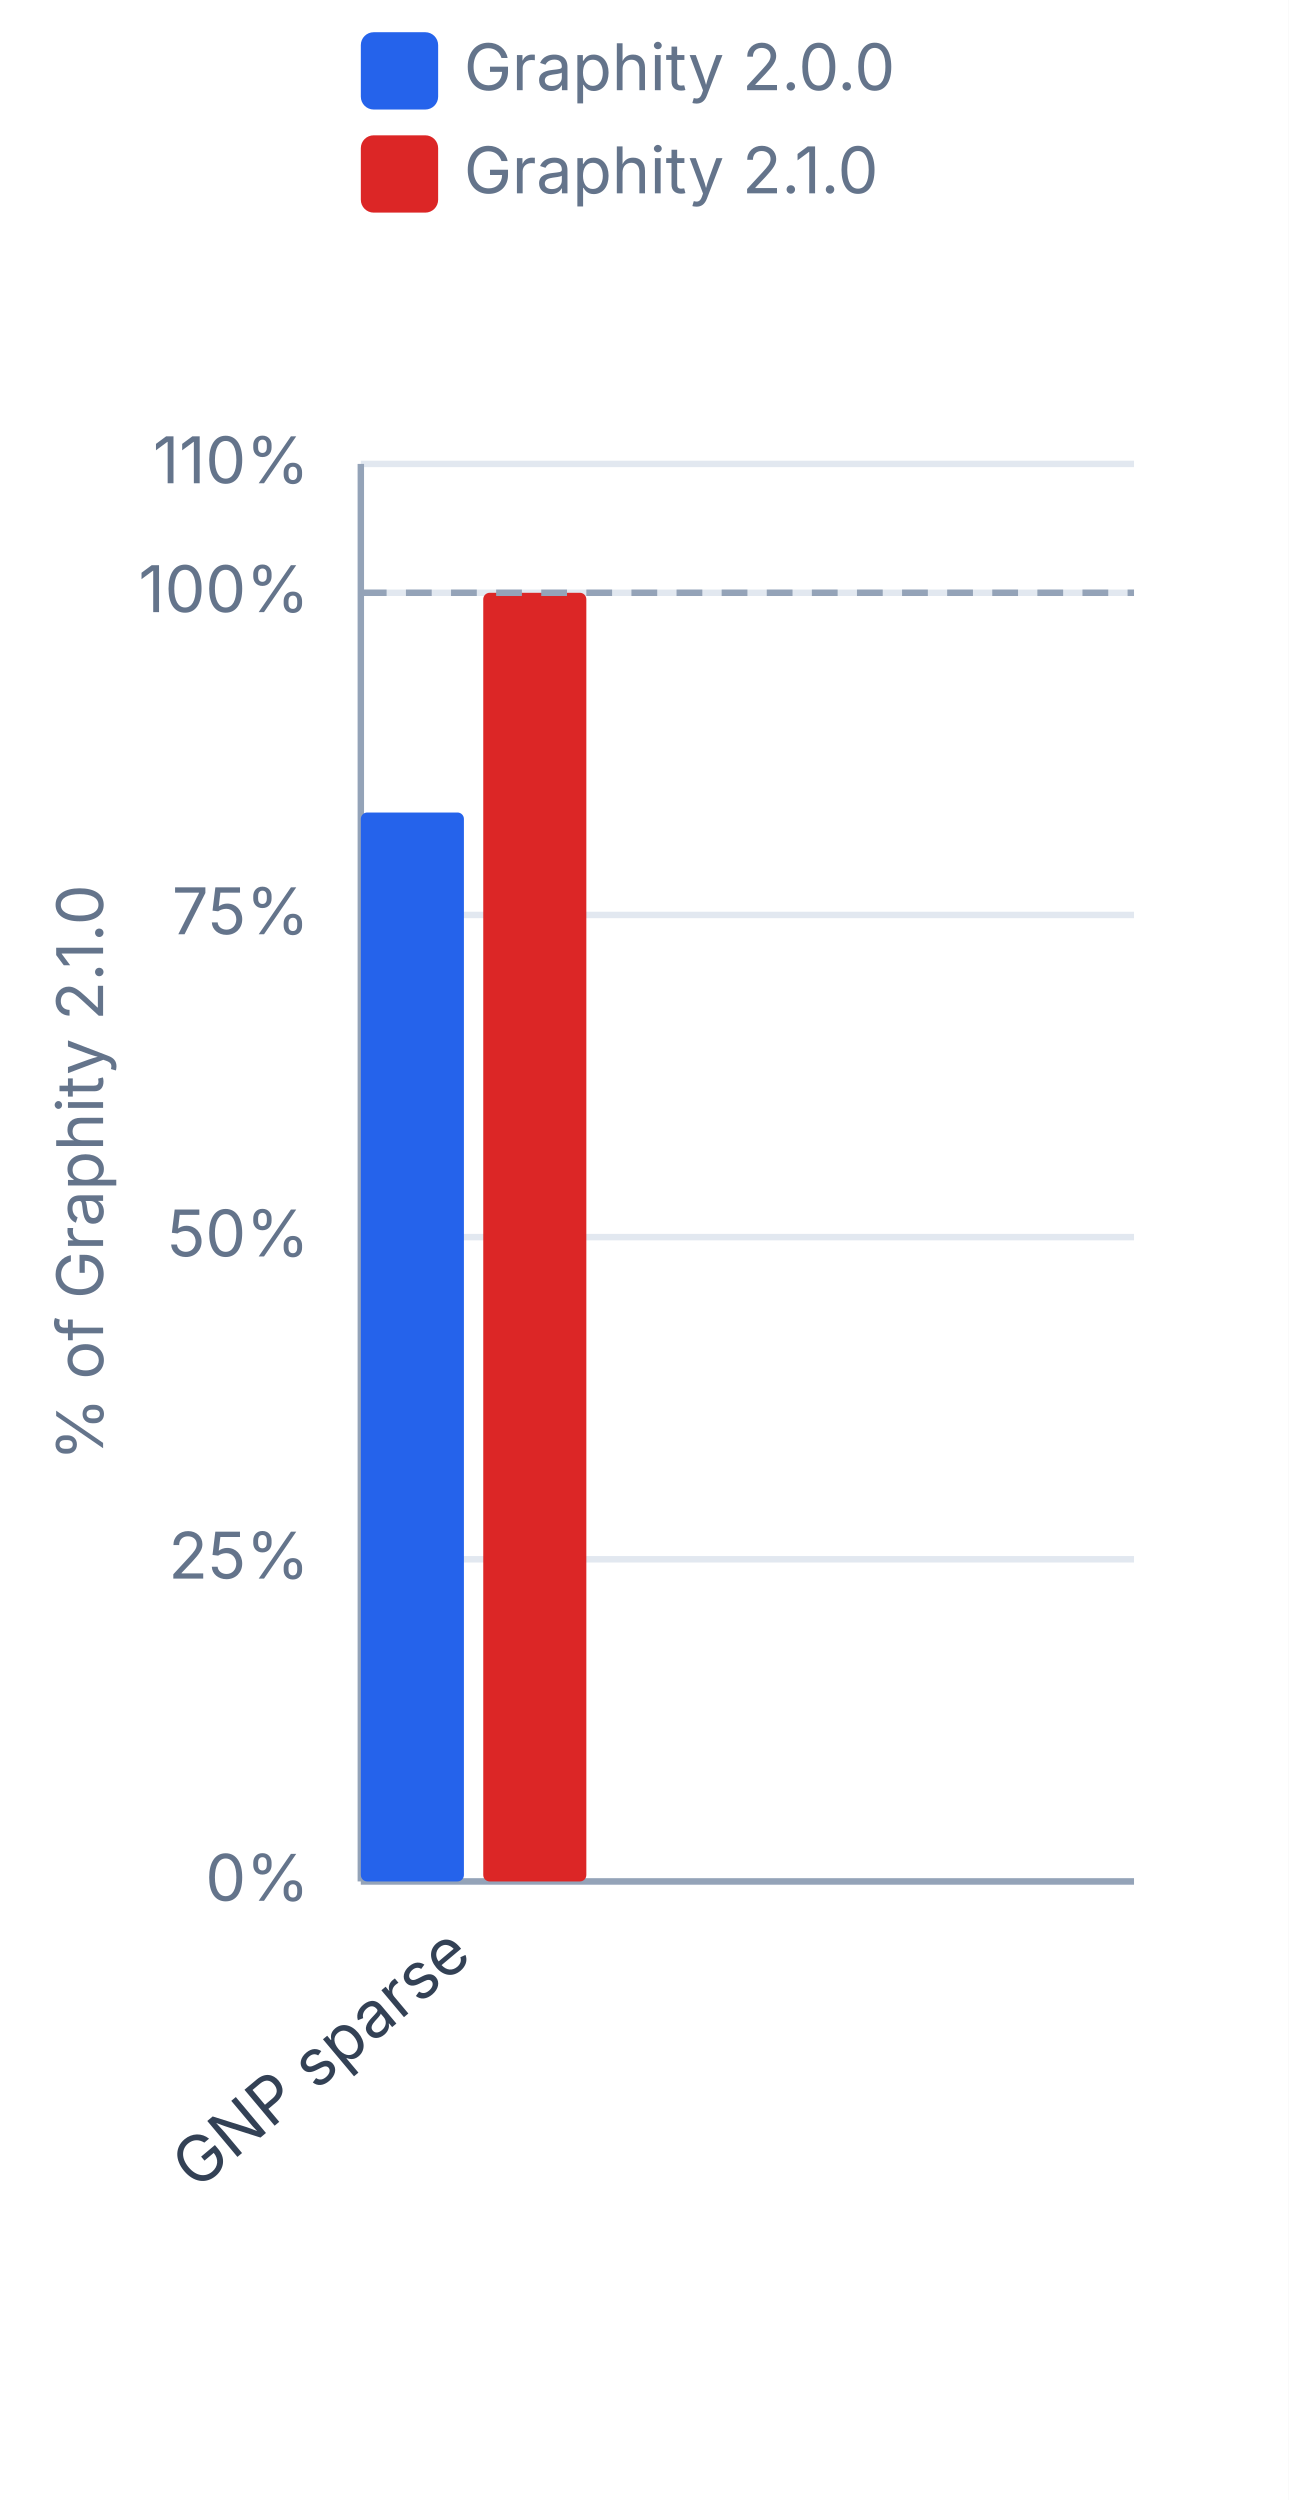
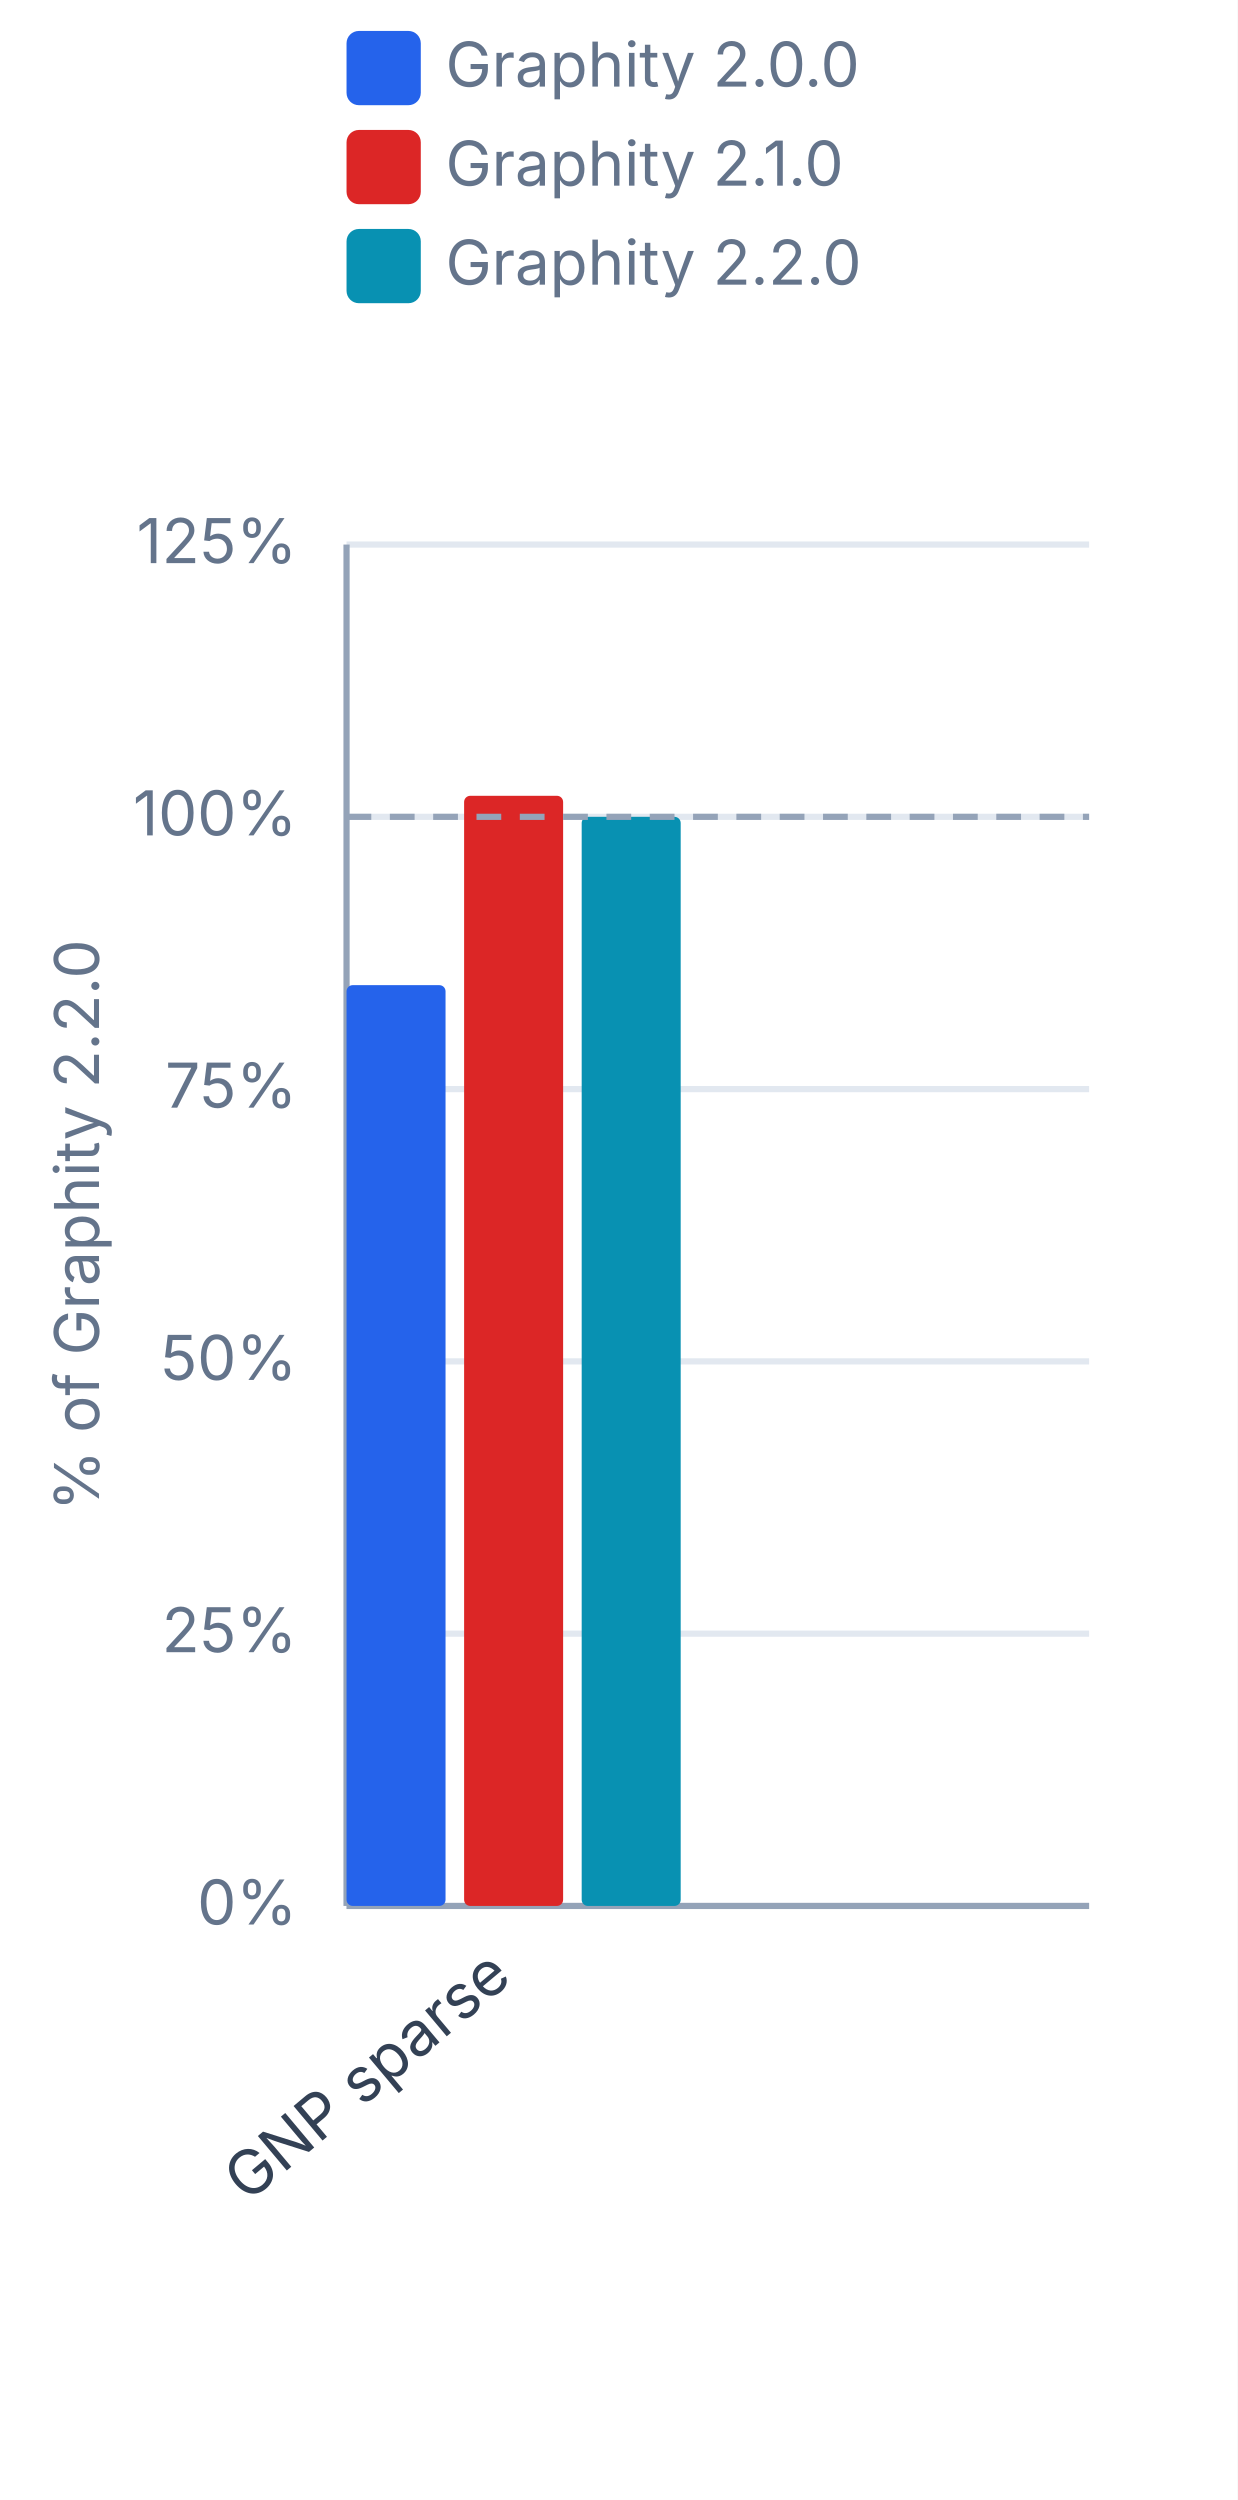
- <svg xmlns="http://www.w3.org/2000/svg" width="200" height="388" viewBox="0 0 200 388" role="img">
+ <svg xmlns="http://www.w3.org/2000/svg" width="200" height="404" viewBox="0 0 200 404" role="img">
  <style>text{font-family:ui-sans-serif,system-ui,-apple-system,Segoe UI,sans-serif;font-size:11px;fill:#334155}.axis{stroke:#94a3b8;stroke-width:1;fill:none}.grid{stroke:#e2e8f0;stroke-width:1}.ylabel{fill:#64748b;font-size:10px}.tick{fill:#64748b;font-size:10px}.xlabel{font-size:10px}</style>
-   <rect x="0" y="0" width="200" height="388" fill="#ffffff" />
+   <rect x="0" y="0" width="200" height="404" fill="#ffffff" />
  <rect x="56" y="5" width="12" height="12" rx="2" fill="#2563eb" />
  <text x="72" y="14" class="tick">Graphity 2.0.0</text>
  <rect x="56" y="21" width="12" height="12" rx="2" fill="#dc2626" />
  <text x="72" y="30" class="tick">Graphity 2.1.0</text>
-   <line class="grid" x1="56" y1="292.0" x2="176" y2="292.0" />
-   <text class="tick" x="48" y="295.0" text-anchor="end">0%</text>
-   <line class="grid" x1="56" y1="242.0" x2="176" y2="242.0" />
-   <text class="tick" x="48" y="245.0" text-anchor="end">25%</text>
-   <line class="grid" x1="56" y1="192.0" x2="176" y2="192.0" />
-   <text class="tick" x="48" y="195.0" text-anchor="end">50%</text>
-   <line class="grid" x1="56" y1="142.0" x2="176" y2="142.0" />
-   <text class="tick" x="48" y="145.0" text-anchor="end">75%</text>
-   <line class="grid" x1="56" y1="92.0" x2="176" y2="92.0" />
-   <text class="tick" x="48" y="95.0" text-anchor="end">100%</text>
-   <line class="grid" x1="56" y1="72.0" x2="176" y2="72.0" />
-   <text class="tick" x="48" y="75.0" text-anchor="end">110%</text>
-   <line class="axis" x1="56" y1="72" x2="56" y2="292" />
-   <line class="axis" x1="56" y1="292" x2="176" y2="292" />
-   <text class="ylabel" x="16" y="182.0" text-anchor="middle" transform="rotate(-90 16 182.0)">% of Graphity 2.1.0</text>
-   <text class="xlabel" x="73.5" y="304.0" text-anchor="end" transform="rotate(-40 73.5 304.0)">GNP sparse</text>
-   <rect x="56.0" y="126.1" width="16" height="165.9" fill="#2563eb" rx="1" />
-   <rect x="75.0" y="92.0" width="16" height="200.0" fill="#dc2626" rx="1" />
-   <line x1="56" y1="92.0" x2="176" y2="92.0" stroke="#94a3b8" stroke-width="1" stroke-dasharray="4 3" />
+   <rect x="56" y="37" width="12" height="12" rx="2" fill="#0891b2" />
+   <text x="72" y="46" class="tick">Graphity 2.2.0</text>
+   <line class="grid" x1="56" y1="308.0" x2="176" y2="308.0" />
+   <text class="tick" x="48" y="311.0" text-anchor="end">0%</text>
+   <line class="grid" x1="56" y1="264.0" x2="176" y2="264.0" />
+   <text class="tick" x="48" y="267.0" text-anchor="end">25%</text>
+   <line class="grid" x1="56" y1="220.0" x2="176" y2="220.0" />
+   <text class="tick" x="48" y="223.0" text-anchor="end">50%</text>
+   <line class="grid" x1="56" y1="176.0" x2="176" y2="176.0" />
+   <text class="tick" x="48" y="179.0" text-anchor="end">75%</text>
+   <line class="grid" x1="56" y1="132.0" x2="176" y2="132.0" />
+   <text class="tick" x="48" y="135.0" text-anchor="end">100%</text>
+   <line class="grid" x1="56" y1="88.0" x2="176" y2="88.0" />
+   <text class="tick" x="48" y="91.0" text-anchor="end">125%</text>
+   <line class="axis" x1="56" y1="88" x2="56" y2="308" />
+   <line class="axis" x1="56" y1="308" x2="176" y2="308" />
+   <text class="ylabel" x="16" y="198.0" text-anchor="middle" transform="rotate(-90 16 198.0)">% of Graphity 2.2.0</text>
+   <text class="xlabel" x="83.0" y="320.0" text-anchor="end" transform="rotate(-40 83.0 320.0)">GNP sparse</text>
+   <rect x="56.0" y="159.2" width="16" height="148.8" fill="#2563eb" rx="1" />
+   <rect x="75.0" y="128.6" width="16" height="179.4" fill="#dc2626" rx="1" />
+   <rect x="94.0" y="132.0" width="16" height="176.0" fill="#0891b2" rx="1" />
+   <line x1="56" y1="132.0" x2="176" y2="132.0" stroke="#94a3b8" stroke-width="1" stroke-dasharray="4 3" />
</svg>
